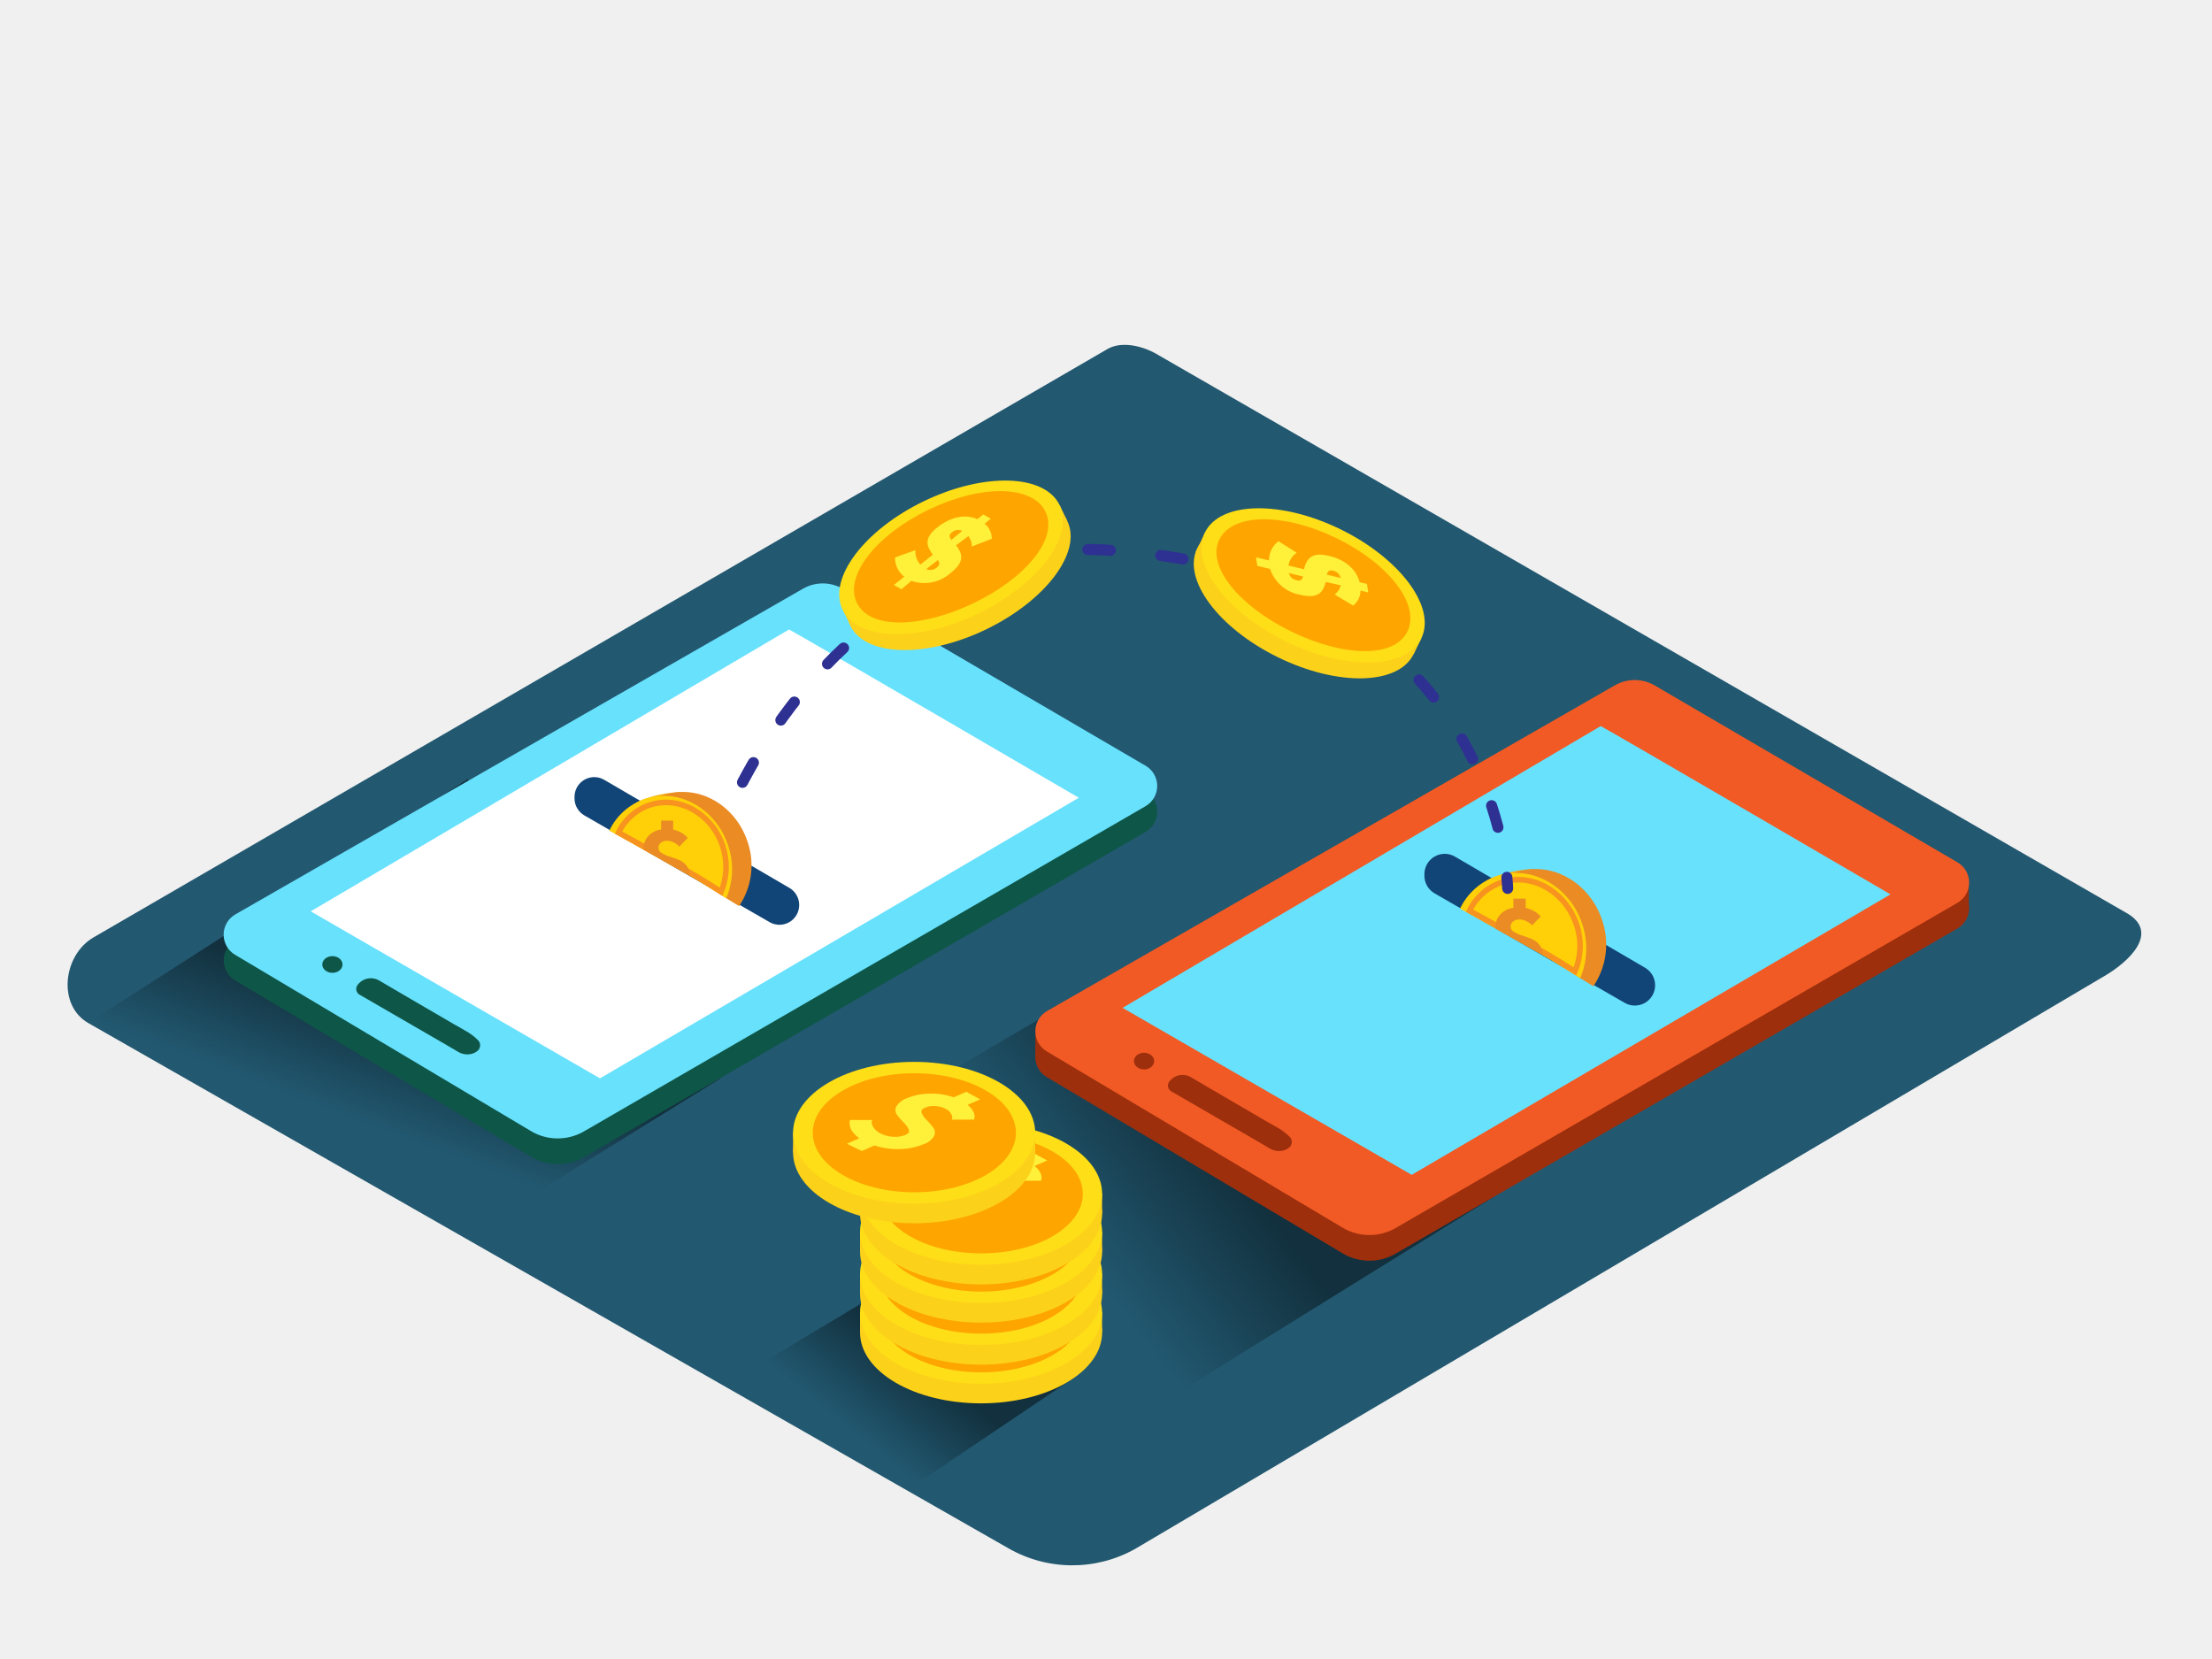
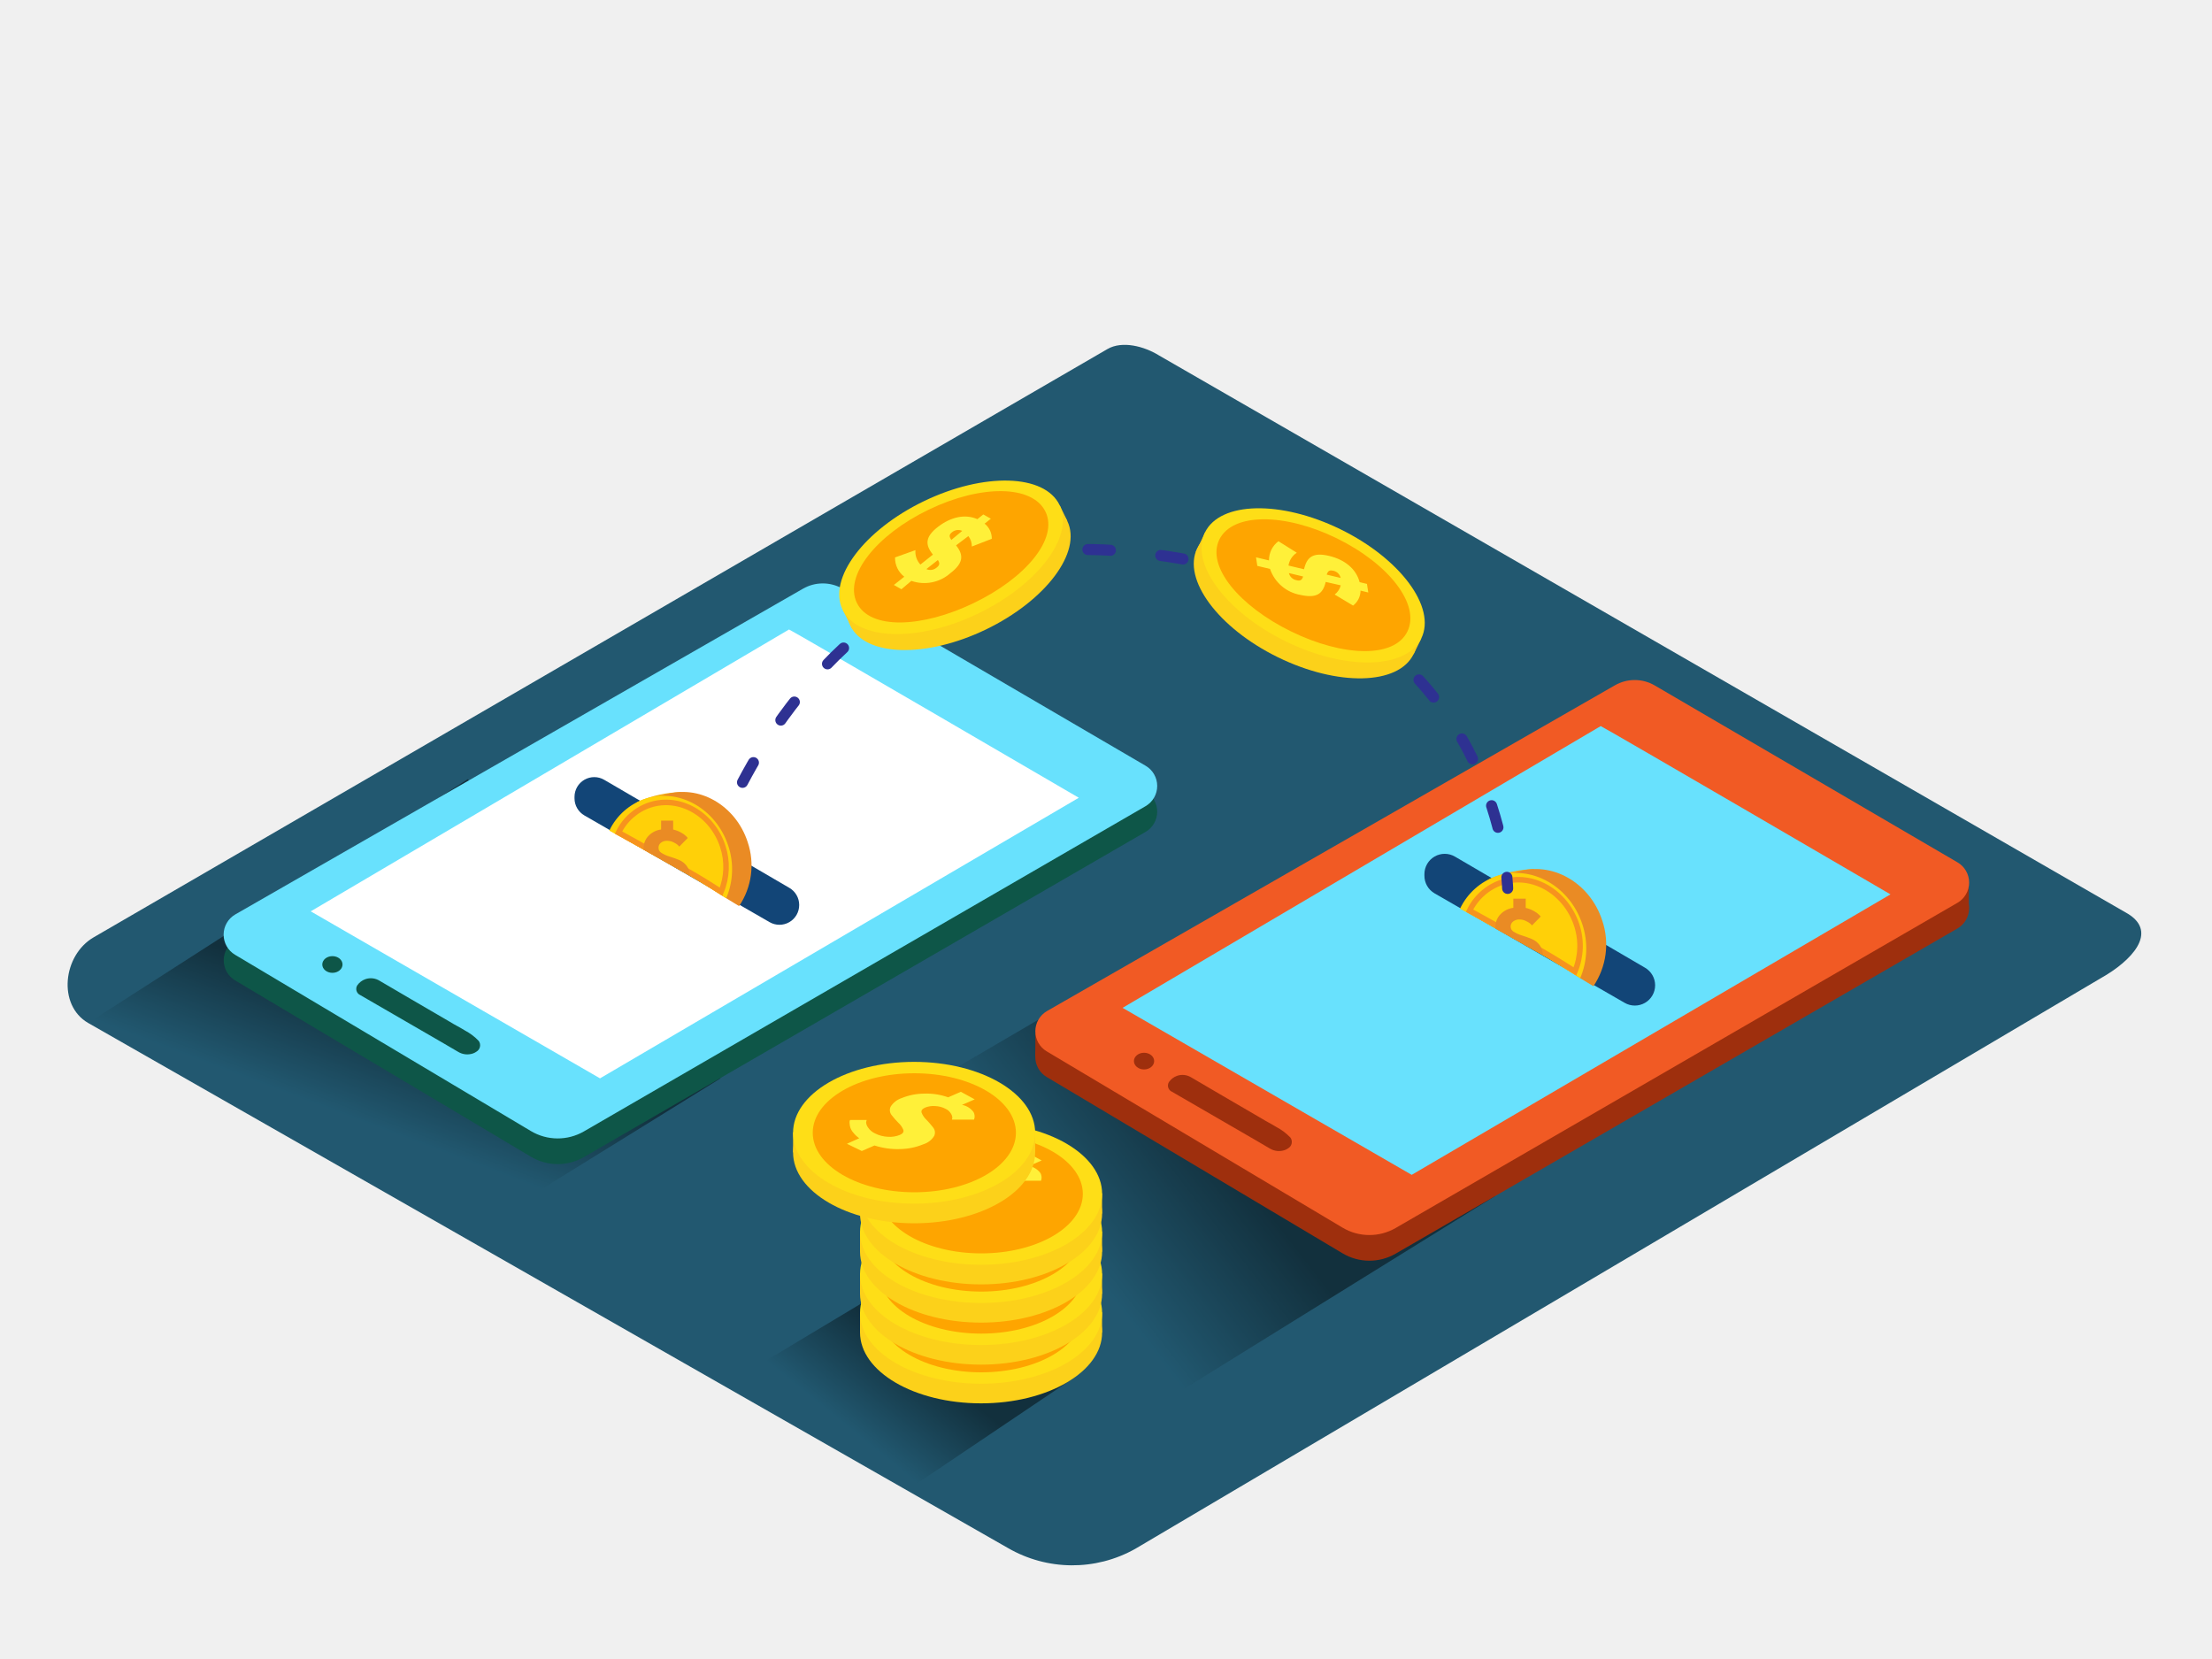
<svg xmlns="http://www.w3.org/2000/svg" xmlns:xlink="http://www.w3.org/1999/xlink" viewBox="0 0 400 300" data-imageid="money-transfer-isometric-5d16d" imageName="Money transfer" class="illustrations_image" style="width: 172px;">
  <defs>
    <linearGradient id="linear-gradient" x1="166.56" y1="245.93" x2="155.33" y2="259.79" gradientUnits="userSpaceOnUse">
      <stop offset="0" />
      <stop offset="1" stop-color="#fff" />
    </linearGradient>
    <linearGradient id="linear-gradient-2" x1="75.19" y1="184.48" x2="67.91" y2="203.78" xlink:href="#linear-gradient" />
    <linearGradient id="linear-gradient-3" x1="218.34" y1="204.55" x2="192.87" y2="224.32" xlink:href="#linear-gradient" />
  </defs>
  <g style="isolation:isolate">
    <g id="Layer_2" data-name="Layer 2">
      <path d="M205.27,280.09,379.92,176.87c5.56-3.12,10.33-8.25,4.91-11.61l-175.27-101c-2.63-1.63-6.62-2.7-9.3-1.14L16.93,169.5c-5.56,3.23-6.56,12.25-1,15.48l166.32,94.94A23.22,23.22,0,0,0,205.27,280.09Z" fill="#225870" />
      <path d="M133.8,248.89l32.14-19.31L194.42,249,165.3,268.61S142.33,253.77,133.8,248.89Z" opacity="0.46" fill="url(#linear-gradient)" style="mix-blend-mode:multiply" />
      <path d="M15.93,185l68.66-44.1L130.3,195,85.47,222.75S32.5,194.44,15.93,185Z" opacity="0.46" fill="url(#linear-gradient-2)" style="mix-blend-mode:multiply" />
      <path d="M144.63,209.63l62-36.27,63.77,42.9-62.9,39S161.2,219.09,144.63,209.63Z" opacity="0.46" fill="url(#linear-gradient-3)" style="mix-blend-mode:multiply" />
      <path d="M42.56,170l102.62-58.88a7.19,7.19,0,0,1,7.21,0l54.77,32a4.23,4.23,0,0,1,0,7.31L105.6,209.23a9.48,9.48,0,0,1-9.6-.06L42.5,177.28A4.23,4.23,0,0,1,42.56,170Z" fill="#0e5648" />
      <path d="M42.56,165.35l102.62-58.88a7.19,7.19,0,0,1,7.21,0l54.77,32a4.23,4.23,0,0,1,0,7.31L105.6,204.59a9.48,9.48,0,0,1-9.6-.06L42.5,172.65A4.23,4.23,0,0,1,42.56,165.35Z" fill="#68e1fd" class="target-color" />
      <path d="M142.68,113.83c.57.19,52.4,30.43,52.4,30.43L108.5,195l-52.31-30.2Z" fill="#fff" />
      <path d="M86.16,190.17a1.34,1.34,0,0,0,.41-1.94,9.81,9.81,0,0,0-2.52-1.9c-.88-.55-1.81-1-2.71-1.56l-7-4.08-5.72-3.35a3,3,0,0,0-2.54-.28,3,3,0,0,0-1.48,1.13,1.22,1.22,0,0,0,.56,1.76l10.54,6.1,4.54,2.63,2.63,1.54a3.18,3.18,0,0,0,2.68.27A2.31,2.31,0,0,0,86.16,190.17Z" fill="#0e5648" />
      <ellipse cx="60.11" cy="174.41" rx="1.83" ry="1.51" fill="#0e5648" />
      <polygon points="187.24 186.86 187.21 191.08 188.78 188.83 187.24 186.86" fill="#9e2f0d" />
      <path d="M189.33,187.46,292,128.58a7.19,7.19,0,0,1,7.21,0l54.77,32a4.23,4.23,0,0,1,0,7.31L252.38,226.7a9.48,9.48,0,0,1-9.6-.06l-53.5-31.88A4.23,4.23,0,0,1,189.33,187.46Z" fill="#9e2f0d" />
      <polygon points="356.02 159.65 356.02 164.29 354.39 161.97 356.02 159.65" fill="#9e2f0d" />
      <path d="M189.33,182.83,292,123.94a7.19,7.19,0,0,1,7.21,0l54.77,32a4.23,4.23,0,0,1,0,7.31L252.38,222.06a9.48,9.48,0,0,1-9.6-.06l-53.5-31.88A4.23,4.23,0,0,1,189.33,182.83Z" fill="#f15a24" />
      <path d="M289.46,131.3c.57.19,52.4,30.43,52.4,30.43l-86.58,50.72L203,182.25Z" fill="#68e1fd" class="target-color" />
      <path d="M232.94,207.65a1.34,1.34,0,0,0,.41-1.94,9.81,9.81,0,0,0-2.52-1.9c-.88-.55-1.81-1-2.71-1.56l-7-4.08-5.72-3.35a3,3,0,0,0-2.54-.28,3,3,0,0,0-1.48,1.13,1.22,1.22,0,0,0,.56,1.76l10.54,6.1,4.54,2.63,2.63,1.54a3.18,3.18,0,0,0,2.68.27A2.31,2.31,0,0,0,232.94,207.65Z" fill="#9e2f0d" />
      <ellipse cx="206.88" cy="191.88" rx="1.83" ry="1.51" fill="#9e2f0d" />
      <path d="M257.58,158.33v-.26a3.67,3.67,0,0,1,5.52-3.17L297.48,175a3.67,3.67,0,0,1,1.82,3.17h0a3.67,3.67,0,0,1-5.5,3.18l-34.38-19.8A3.67,3.67,0,0,1,257.58,158.33Z" fill="#124577" />
      <path d="M277.33,157.16a21.69,21.69,0,0,0-7.7,1.66c-3.89,1.67,7.57,5,7.57,5" fill="#f2ae16" />
      <path d="M278.34,172.34c3.33,1.87,6.5,4.05,9.8,6a13.48,13.48,0,0,0,1.6-11.87c-2.23-6.89-9.14-10.82-15.43-8.79a11.66,11.66,0,0,0-7.54,8.14C270.65,168,274.48,170.18,278.34,172.34Z" fill="#ea8b24" />
      <path d="M278.34,172.34c2.52,1.41,4.95,3,7.41,4.54a13.73,13.73,0,0,0,.4-9.7c-2.23-6.89-9.14-10.82-15.43-8.79a11.39,11.39,0,0,0-6.7,5.93C268.83,166.93,273.57,169.67,278.34,172.34Z" fill="#ffd008" />
      <path d="M278.72,171.95c2.06,1.16,4.07,2.44,6.08,3.71a12,12,0,0,0,.31-8.41c-2-6-8-9.49-13.53-7.7a10,10,0,0,0-5.84,5.13C270.11,167.05,274.4,169.52,278.72,171.95Z" fill="none" stroke="#f7931e" stroke-miterlimit="10" />
      <path d="M278.34,172.34l.65.38a3,3,0,0,0-.57-1.81,3.45,3.45,0,0,0-1.47-1.13q-.87-.35-1.73-.62a6.25,6.25,0,0,1-1.46-.64,1.1,1.1,0,0,1-.59-1,1.15,1.15,0,0,1,.47-.9,1.78,1.78,0,0,1,1.19-.35,2.66,2.66,0,0,1,1.18.31,3.44,3.44,0,0,1,.75.47l.28.29,1.57-1.6-.27-.3a4.12,4.12,0,0,0-.94-.68,5.25,5.25,0,0,0-1.5-.58l0-1.67-2.24,0,0,1.65a3.91,3.91,0,0,0-2.34,1.18,3.21,3.21,0,0,0-.9,2.18,4,4,0,0,0,0,.4Z" fill="#ea8b24" />
      <ellipse cx="177.41" cy="240.95" rx="21.89" ry="12.82" fill="#fcd11a" />
      <polygon points="155.52 240.95 155.52 237.25 157.9 240.21 155.52 240.95" fill="#fcd11a" />
      <polygon points="199.29 237.25 199.29 240.95 196.52 240.95 198.55 237.98 199.29 237.25" fill="#fcd11a" />
      <ellipse cx="177.41" cy="237.4" rx="21.89" ry="12.82" fill="#fede17" />
      <ellipse cx="177.44" cy="237.4" rx="18.37" ry="10.76" fill="#fea500" />
-       <path d="M188.17,233.68a1.71,1.71,0,0,1,.17,1l-.09.34-4,0a1.82,1.82,0,0,0,.07-.34,1.49,1.49,0,0,0-.24-.73,2.19,2.19,0,0,0-1-.89,4.37,4.37,0,0,0-1.88-.49,4,4,0,0,0-1.78.27q-.84.36-.65.94a3.46,3.46,0,0,0,.85,1.25,15.22,15.22,0,0,1,1.21,1.39,1.46,1.46,0,0,1,.22,1.54,3.44,3.44,0,0,1-1.94,1.51,11.5,11.5,0,0,1-4.23.88,13.54,13.54,0,0,1-4.63-.65l-2.3,1-2.69-1.31,2.23-1a5,5,0,0,1-1.07-1,2.84,2.84,0,0,1-.53-.89,2.93,2.93,0,0,1-.14-.72,1.56,1.56,0,0,1,0-.5l.08-.19h4a3.19,3.19,0,0,0-.1.4,1.7,1.7,0,0,0,.32.91,3,3,0,0,0,1.32,1.13,5.68,5.68,0,0,0,2.32.6,4.83,4.83,0,0,0,2.14-.34q.83-.36.62-.94a3.45,3.45,0,0,0-.88-1.25,12.79,12.79,0,0,1-1.22-1.39,1.43,1.43,0,0,1-.17-1.55,3.73,3.73,0,0,1,2-1.54,11,11,0,0,1,4.06-.8,11.73,11.73,0,0,1,4.33.67l2.29-1,2.51,1.37-2.3,1A3.27,3.27,0,0,1,188.17,233.68Z" fill="#fff039" />
+       <path d="M188.17,233.68a1.71,1.71,0,0,1,.17,1l-.09.34-4,0a1.82,1.82,0,0,0,.07-.34,1.49,1.49,0,0,0-.24-.73,2.19,2.19,0,0,0-1-.89,4.37,4.37,0,0,0-1.88-.49,4,4,0,0,0-1.78.27q-.84.36-.65.94a3.46,3.46,0,0,0,.85,1.25,15.22,15.22,0,0,1,1.21,1.39,1.46,1.46,0,0,1,.22,1.54,3.44,3.44,0,0,1-1.94,1.51,11.5,11.5,0,0,1-4.23.88,13.54,13.54,0,0,1-4.63-.65l-2.3,1-2.69-1.31,2.23-1a5,5,0,0,1-1.07-1,2.84,2.84,0,0,1-.53-.89,2.93,2.93,0,0,1-.14-.72,1.56,1.56,0,0,1,0-.5l.08-.19h3a3.19,3.19,0,0,0-.1.4,1.7,1.7,0,0,0,.32.91,3,3,0,0,0,1.32,1.13,5.68,5.68,0,0,0,2.32.6,4.83,4.83,0,0,0,2.14-.34q.83-.36.62-.94a3.45,3.45,0,0,0-.88-1.25,12.79,12.79,0,0,1-1.22-1.39,1.43,1.43,0,0,1-.17-1.55,3.73,3.73,0,0,1,2-1.54,11,11,0,0,1,4.06-.8,11.73,11.73,0,0,1,4.33.67l2.29-1,2.51,1.37-2.3,1A3.27,3.27,0,0,1,188.17,233.68Z" fill="#fff039" />
      <ellipse cx="177.41" cy="233.95" rx="21.89" ry="12.82" fill="#fcd11a" />
      <polygon points="155.52 233.94 155.52 230.24 157.9 233.2 155.52 233.94" fill="#fcd11a" />
      <polygon points="199.29 230.24 199.29 233.94 196.52 233.94 198.55 230.97 199.29 230.24" fill="#fcd11a" />
      <ellipse cx="177.41" cy="230.4" rx="21.89" ry="12.82" fill="#fede17" />
      <ellipse cx="177.44" cy="230.4" rx="18.37" ry="10.76" fill="#fea500" />
-       <path d="M188.17,226.67a1.71,1.71,0,0,1,.17,1l-.09.34-4,0a1.82,1.82,0,0,0,.07-.34,1.49,1.49,0,0,0-.24-.73,2.19,2.19,0,0,0-1-.89,4.37,4.37,0,0,0-1.88-.49,4,4,0,0,0-1.78.27q-.84.36-.65.94a3.46,3.46,0,0,0,.85,1.25,15.22,15.22,0,0,1,1.21,1.39,1.46,1.46,0,0,1,.22,1.54,3.44,3.44,0,0,1-1.94,1.51,11.5,11.5,0,0,1-4.23.88,13.54,13.54,0,0,1-4.63-.65l-2.3,1-2.69-1.31,2.23-1a5,5,0,0,1-1.07-1,2.84,2.84,0,0,1-.53-.89,2.93,2.93,0,0,1-.14-.72,1.56,1.56,0,0,1,0-.5l.08-.19h4a3.19,3.19,0,0,0-.1.4,1.7,1.7,0,0,0,.32.91,3,3,0,0,0,1.32,1.13,5.68,5.68,0,0,0,2.32.6,4.83,4.83,0,0,0,2.14-.34q.83-.36.62-.94a3.45,3.45,0,0,0-.88-1.25,12.79,12.79,0,0,1-1.22-1.39,1.43,1.43,0,0,1-.17-1.55,3.73,3.73,0,0,1,2-1.54,11,11,0,0,1,4.06-.8,11.73,11.73,0,0,1,4.33.67l2.29-1,2.51,1.37-2.3,1A3.27,3.27,0,0,1,188.17,226.67Z" fill="#fff039" />
+       <path d="M188.17,226.67a1.71,1.71,0,0,1,.17,1l-.09.34-4,0a1.82,1.82,0,0,0,.07-.34,1.49,1.49,0,0,0-.24-.73,2.19,2.19,0,0,0-1-.89,4.37,4.37,0,0,0-1.88-.49,4,4,0,0,0-1.78.27q-.84.36-.65.94a3.46,3.46,0,0,0,.85,1.25,15.22,15.22,0,0,1,1.21,1.39,1.46,1.46,0,0,1,.22,1.54,3.44,3.44,0,0,1-1.94,1.51,11.5,11.5,0,0,1-4.23.88,13.54,13.54,0,0,1-4.63-.65l-2.3,1-2.69-1.31,2.23-1a5,5,0,0,1-1.07-1,2.84,2.84,0,0,1-.53-.89,2.93,2.93,0,0,1-.14-.72,1.56,1.56,0,0,1,0-.5l.08-.19h3a3.19,3.19,0,0,0-.1.4,1.7,1.7,0,0,0,.32.91,3,3,0,0,0,1.32,1.13,5.68,5.68,0,0,0,2.32.6,4.83,4.83,0,0,0,2.14-.34q.83-.36.62-.94a3.45,3.45,0,0,0-.88-1.25,12.79,12.79,0,0,1-1.22-1.39,1.43,1.43,0,0,1-.17-1.55,3.73,3.73,0,0,1,2-1.54,11,11,0,0,1,4.06-.8,11.73,11.73,0,0,1,4.33.67l2.29-1,2.51,1.37-2.3,1A3.27,3.27,0,0,1,188.17,226.67Z" fill="#fff039" />
      <ellipse cx="177.41" cy="226.35" rx="21.89" ry="12.82" fill="#fcd11a" />
      <polygon points="155.52 226.35 155.52 222.65 157.9 225.61 155.52 226.35" fill="#fcd11a" />
      <polygon points="199.29 222.65 199.29 226.35 196.52 226.35 198.55 223.38 199.29 222.65" fill="#fcd11a" />
      <ellipse cx="177.41" cy="222.8" rx="21.89" ry="12.82" fill="#fede17" />
      <ellipse cx="177.44" cy="222.8" rx="18.37" ry="10.76" fill="#fea500" />
-       <path d="M188.17,219.08a1.71,1.71,0,0,1,.17,1l-.09.34-4,0a1.82,1.82,0,0,0,.07-.34,1.49,1.49,0,0,0-.24-.73,2.19,2.19,0,0,0-1-.89,4.37,4.37,0,0,0-1.88-.49,4,4,0,0,0-1.78.27q-.84.36-.65.94a3.46,3.46,0,0,0,.85,1.25,15.22,15.22,0,0,1,1.21,1.39,1.46,1.46,0,0,1,.22,1.54,3.44,3.44,0,0,1-1.94,1.51,11.5,11.5,0,0,1-4.23.88,13.54,13.54,0,0,1-4.63-.65l-2.3,1-2.69-1.31,2.23-1a5,5,0,0,1-1.07-1,2.84,2.84,0,0,1-.53-.89,2.93,2.93,0,0,1-.14-.72,1.56,1.56,0,0,1,0-.5l.08-.19h4a3.19,3.19,0,0,0-.1.4,1.7,1.7,0,0,0,.32.91,3,3,0,0,0,1.32,1.13,5.68,5.68,0,0,0,2.32.6,4.83,4.83,0,0,0,2.14-.34q.83-.36.62-.94a3.45,3.45,0,0,0-.88-1.25,12.79,12.79,0,0,1-1.22-1.39,1.43,1.43,0,0,1-.17-1.55,3.73,3.73,0,0,1,2-1.54,11,11,0,0,1,4.06-.8,11.73,11.73,0,0,1,4.33.67l2.29-1,2.51,1.37-2.3,1A3.27,3.27,0,0,1,188.17,219.08Z" fill="#fff039" />
+       <path d="M188.17,219.08a1.71,1.71,0,0,1,.17,1l-.09.34-4,0a1.82,1.82,0,0,0,.07-.34,1.49,1.49,0,0,0-.24-.73,2.19,2.19,0,0,0-1-.89,4.37,4.37,0,0,0-1.88-.49,4,4,0,0,0-1.78.27q-.84.36-.65.94a3.46,3.46,0,0,0,.85,1.25,15.22,15.22,0,0,1,1.21,1.39,1.46,1.46,0,0,1,.22,1.54,3.44,3.44,0,0,1-1.94,1.51,11.5,11.5,0,0,1-4.23.88,13.54,13.54,0,0,1-4.63-.65l-2.3,1-2.69-1.31,2.23-1a5,5,0,0,1-1.07-1,2.84,2.84,0,0,1-.53-.89,2.93,2.93,0,0,1-.14-.72,1.56,1.56,0,0,1,0-.5l.08-.19h3a3.19,3.19,0,0,0-.1.4,1.7,1.7,0,0,0,.32.91,3,3,0,0,0,1.32,1.13,5.68,5.68,0,0,0,2.32.6,4.83,4.83,0,0,0,2.14-.34q.83-.36.62-.94a3.45,3.45,0,0,0-.88-1.25,12.79,12.79,0,0,1-1.22-1.39,1.43,1.43,0,0,1-.17-1.55,3.73,3.73,0,0,1,2-1.54,11,11,0,0,1,4.06-.8,11.73,11.73,0,0,1,4.33.67l2.29-1,2.51,1.37-2.3,1A3.27,3.27,0,0,1,188.17,219.08Z" fill="#fff039" />
      <ellipse cx="177.41" cy="219.44" rx="21.89" ry="12.82" fill="#fcd11a" />
      <polygon points="155.52 219.44 155.52 215.74 157.9 218.7 155.52 219.44" fill="#fcd11a" />
      <polygon points="199.29 215.74 199.29 219.44 196.52 219.44 198.55 216.47 199.29 215.74" fill="#fcd11a" />
      <ellipse cx="177.41" cy="215.89" rx="21.89" ry="12.82" fill="#fede17" />
      <ellipse cx="177.44" cy="215.89" rx="18.37" ry="10.76" fill="#fea500" />
-       <path d="M188.17,212.17a1.71,1.71,0,0,1,.17,1l-.09.34-4,0a1.82,1.82,0,0,0,.07-.34,1.49,1.49,0,0,0-.24-.73,2.19,2.19,0,0,0-1-.89,4.37,4.37,0,0,0-1.88-.49,4,4,0,0,0-1.78.27q-.84.36-.65.94a3.46,3.46,0,0,0,.85,1.25,15.22,15.22,0,0,1,1.21,1.39,1.46,1.46,0,0,1,.22,1.54,3.44,3.44,0,0,1-1.94,1.51,11.5,11.5,0,0,1-4.23.88,13.54,13.54,0,0,1-4.63-.65l-2.3,1-2.69-1.31,2.23-1a5,5,0,0,1-1.07-1,2.84,2.84,0,0,1-.53-.89,2.93,2.93,0,0,1-.14-.72,1.56,1.56,0,0,1,0-.5l.08-.19h4a3.19,3.19,0,0,0-.1.4,1.7,1.7,0,0,0,.32.91,3,3,0,0,0,1.32,1.13,5.68,5.68,0,0,0,2.32.6,4.83,4.83,0,0,0,2.14-.34q.83-.36.62-.94a3.45,3.45,0,0,0-.88-1.25,12.79,12.79,0,0,1-1.22-1.39,1.43,1.43,0,0,1-.17-1.55,3.73,3.73,0,0,1,2-1.54,11,11,0,0,1,4.06-.8,11.73,11.73,0,0,1,4.33.67l2.29-1,2.51,1.37-2.3,1A3.27,3.27,0,0,1,188.17,212.17Z" fill="#fff039" />
+       <path d="M188.17,212.17a1.71,1.71,0,0,1,.17,1l-.09.34-4,0a1.82,1.82,0,0,0,.07-.34,1.49,1.49,0,0,0-.24-.73,2.19,2.19,0,0,0-1-.89,4.37,4.37,0,0,0-1.88-.49,4,4,0,0,0-1.78.27q-.84.36-.65.94a3.46,3.46,0,0,0,.85,1.25,15.22,15.22,0,0,1,1.21,1.39,1.46,1.46,0,0,1,.22,1.54,3.44,3.44,0,0,1-1.94,1.51,11.5,11.5,0,0,1-4.23.88,13.54,13.54,0,0,1-4.63-.65l-2.3,1-2.69-1.31,2.23-1a5,5,0,0,1-1.07-1,2.84,2.84,0,0,1-.53-.89,2.93,2.93,0,0,1-.14-.72,1.56,1.56,0,0,1,0-.5l.08-.19h3a3.19,3.19,0,0,0-.1.4,1.7,1.7,0,0,0,.32.91,3,3,0,0,0,1.32,1.13,5.68,5.68,0,0,0,2.32.6,4.83,4.83,0,0,0,2.14-.34q.83-.36.62-.94a3.45,3.45,0,0,0-.88-1.25,12.79,12.79,0,0,1-1.22-1.39,1.43,1.43,0,0,1-.17-1.55,3.73,3.73,0,0,1,2-1.54,11,11,0,0,1,4.06-.8,11.73,11.73,0,0,1,4.33.67l2.29-1,2.51,1.37-2.3,1A3.27,3.27,0,0,1,188.17,212.17Z" fill="#fff039" />
      <ellipse cx="165.3" cy="208.39" rx="21.89" ry="12.82" fill="#fcd11a" />
      <polygon points="143.41 208.39 143.41 204.69 145.8 207.65 143.41 208.39" fill="#fcd11a" />
      <polygon points="187.19 204.69 187.19 208.39 184.41 208.39 186.45 205.42 187.19 204.69" fill="#fcd11a" />
      <ellipse cx="165.3" cy="204.84" rx="21.89" ry="12.82" fill="#fede17" />
      <ellipse cx="165.34" cy="204.84" rx="18.37" ry="10.76" fill="#fea500" />
-       <path d="M176.06,201.12a1.71,1.71,0,0,1,.17,1l-.09.34-4,0a1.82,1.82,0,0,0,.07-.34,1.49,1.49,0,0,0-.24-.73,2.19,2.19,0,0,0-1-.89,4.37,4.37,0,0,0-1.88-.49,4,4,0,0,0-1.78.27q-.84.36-.65.94a3.46,3.46,0,0,0,.85,1.25,15.22,15.22,0,0,1,1.21,1.39,1.46,1.46,0,0,1,.22,1.54,3.44,3.44,0,0,1-1.94,1.51,11.5,11.5,0,0,1-4.23.88,13.54,13.54,0,0,1-4.63-.65l-2.3,1-2.69-1.31,2.23-1a5,5,0,0,1-1.07-1,2.84,2.84,0,0,1-.53-.89,2.93,2.93,0,0,1-.14-.72,1.56,1.56,0,0,1,0-.5l.08-.19h4a3.19,3.19,0,0,0-.1.4,1.7,1.7,0,0,0,.32.91,3,3,0,0,0,1.32,1.13,5.68,5.68,0,0,0,2.32.6,4.83,4.83,0,0,0,2.14-.34q.83-.36.62-.94a3.45,3.45,0,0,0-.88-1.25,12.79,12.79,0,0,1-1.22-1.39,1.43,1.43,0,0,1-.17-1.55,3.73,3.73,0,0,1,2-1.54,11,11,0,0,1,4.06-.8,11.73,11.73,0,0,1,4.33.67l2.29-1,2.51,1.37-2.3,1A3.27,3.27,0,0,1,176.06,201.12Z" fill="#fff039" />
+       <path d="M176.06,201.12a1.71,1.71,0,0,1,.17,1l-.09.34-4,0a1.82,1.82,0,0,0,.07-.34,1.49,1.49,0,0,0-.24-.73,2.19,2.19,0,0,0-1-.89,4.37,4.37,0,0,0-1.88-.49,4,4,0,0,0-1.78.27q-.84.36-.65.94a3.46,3.46,0,0,0,.85,1.25,15.22,15.22,0,0,1,1.21,1.39,1.46,1.46,0,0,1,.22,1.54,3.44,3.44,0,0,1-1.94,1.51,11.5,11.5,0,0,1-4.23.88,13.54,13.54,0,0,1-4.63-.65l-2.3,1-2.69-1.31,2.23-1a5,5,0,0,1-1.07-1,2.84,2.84,0,0,1-.53-.89,2.93,2.93,0,0,1-.14-.72,1.56,1.56,0,0,1,0-.5l.08-.19h3a3.19,3.19,0,0,0-.1.4,1.7,1.7,0,0,0,.32.91,3,3,0,0,0,1.32,1.13,5.68,5.68,0,0,0,2.32.6,4.83,4.83,0,0,0,2.14-.34q.83-.36.62-.94a3.45,3.45,0,0,0-.88-1.25,12.79,12.79,0,0,1-1.22-1.39,1.43,1.43,0,0,1-.17-1.55,3.73,3.73,0,0,1,2-1.54,11,11,0,0,1,4.06-.8,11.73,11.73,0,0,1,4.33.67l2.29-1,2.51,1.37-2.3,1A3.27,3.27,0,0,1,176.06,201.12Z" fill="#fff039" />
      <path d="M129.84,151.68a11.1,11.1,0,0,1,.61-1.9" fill="none" stroke="#2e3192" stroke-linecap="round" stroke-miterlimit="10" stroke-width="2" />
      <path d="M134.27,141.47c8.38-15.93,29.2-44.57,67-41.93,55.49,3.87,67.86,39.62,70.61,54.58" fill="none" stroke="#2e3192" stroke-linecap="round" stroke-miterlimit="10" stroke-width="2" stroke-dasharray="4.07 9.16" />
      <path d="M272.49,158.65c.12,1.28.14,2,.14,2" fill="none" stroke="#2e3192" stroke-linecap="round" stroke-miterlimit="10" stroke-width="2" />
      <path d="M103.89,144.36v-.25a3.57,3.57,0,0,1,5.38-3.09l33.48,19.54a3.57,3.57,0,0,1,1.77,3.09h0a3.57,3.57,0,0,1-5.36,3.1l-33.48-19.29A3.57,3.57,0,0,1,103.89,144.36Z" fill="#124577" />
      <path d="M123.12,143.23a21.13,21.13,0,0,0-7.5,1.62c-3.79,1.63,7.38,4.91,7.38,4.91" fill="#f2ae16" />
      <path d="M124.11,158c3.24,1.82,6.33,3.95,9.54,5.85a13.13,13.13,0,0,0,1.56-11.56c-2.17-6.71-8.9-10.54-15-8.56a11.36,11.36,0,0,0-7.35,7.93C116.61,153.75,120.35,155.9,124.11,158Z" fill="#ea8b24" />
      <path d="M124.11,158c2.45,1.38,4.82,2.93,7.21,4.43a13.38,13.38,0,0,0,.39-9.44c-2.17-6.71-8.9-10.54-15-8.56a11.1,11.1,0,0,0-6.53,5.78C114.85,152.74,119.46,155.4,124.11,158Z" fill="#ffd008" />
      <path d="M124.48,157.63c2,1.13,4,2.38,5.92,3.62a11.73,11.73,0,0,0,.3-8.19c-1.91-5.88-7.8-9.24-13.17-7.5a9.72,9.72,0,0,0-5.68,5C116.09,152.86,120.27,155.26,124.48,157.63Z" fill="none" stroke="#f7931e" stroke-miterlimit="10" />
      <path d="M124.11,158l.63.37a2.91,2.91,0,0,0-.55-1.77,3.36,3.36,0,0,0-1.43-1.11q-.85-.34-1.69-.6a6.09,6.09,0,0,1-1.42-.63,1.07,1.07,0,0,1-.57-1,1.12,1.12,0,0,1,.45-.88,1.73,1.73,0,0,1,1.16-.34,2.59,2.59,0,0,1,1.15.3,3.35,3.35,0,0,1,.73.46l.27.29,1.53-1.56-.26-.29a4,4,0,0,0-.92-.67,5.12,5.12,0,0,0-1.46-.56l0-1.62-2.18,0,0,1.61a3.81,3.81,0,0,0-2.28,1.15,3.12,3.12,0,0,0-.88,2.12,3.94,3.94,0,0,0,0,.39Z" fill="#ea8b24" />
      <polyline points="152.37 110.23 154.13 113.76 154.53 110.99" fill="#fcd11a" />
      <ellipse cx="173.38" cy="103.66" rx="21.78" ry="11.28" transform="translate(-27.81 85.56) rotate(-25.73)" fill="#fcd11a" />
      <polygon points="191.61 91.32 193 94.2 191.61 94.2 191.61 91.32" fill="#fcd11a" />
      <ellipse cx="171.99" cy="100.77" rx="21.78" ry="11.28" transform="translate(-26.7 84.67) rotate(-25.73)" fill="#fede17" />
      <path d="M189.06,92.54c2.35,4.88-3.6,12-13,16.52s-18.77,4.83-21.12-.06,3.55-12.29,13-16.84S186.71,87.66,189.06,92.54Z" fill="#fea500" />
      <path d="M172.89,98.62c1.39,1.74,1.36,3.19-1,5a7.11,7.11,0,0,1-7.09,1.42L163,106.56l-1.36-.78,1.88-1.49a4.29,4.29,0,0,1-1.67-3.49l3.69-1.32a3.4,3.4,0,0,0,.9,2.61l2.26-1.8c-1.41-1.75-1.45-3.18.89-5s4.94-2.39,7.15-1.41l1.07-.85,1.37.77-1.13.89a3.45,3.45,0,0,1,1.3,2.74l-3.61,1.4a3,3,0,0,0-.63-1.89Zm-3.49,4c.51-.41.59-.74.2-1.35l-2.08,1.64a1.73,1.73,0,0,0,1.84-.26l0,0M172,97.66,174,96a1.74,1.74,0,0,0-1.84.24l0,0c-.49.39-.59.72-.16,1.34" fill="#fff039" />
      <polyline points="217.92 96.28 216.22 99.85 218.66 98.45" fill="#fcd11a" />
      <ellipse cx="236.06" cy="108.74" rx="11.28" ry="21.78" transform="translate(34.58 272.91) rotate(-63.91)" fill="#fcd11a" />
      <polygon points="257.03 115.44 255.62 118.32 254.76 117.22 257.03 115.44" fill="#fcd11a" />
      <ellipse cx="237.47" cy="105.86" rx="11.28" ry="21.78" transform="translate(37.95 272.57) rotate(-63.91)" fill="#fede17" />
      <path d="M254.5,114.2c-2.38,4.87-11.64,4.57-21,0s-15.39-11.77-13-16.64,11.86-4.81,21.26-.2S256.88,109.33,254.5,114.2Z" fill="#fea500" />
      <path d="M239.73,105.23c-.51,2.17-1.66,3-4.57,2.35a7.11,7.11,0,0,1-5.5-4.7l-2.3-.55-.23-1.55,2.34.56a4.29,4.29,0,0,1,1.71-3.47l3.32,2.08a3.4,3.4,0,0,0-1.5,2.32l2.81.67c.5-2.19,1.61-3.11,4.52-2.42s4.93,2.41,5.53,4.75l1.33.32.24,1.55-1.4-.34a3.45,3.45,0,0,1-1.35,2.71l-3.33-2a3,3,0,0,0,1.1-1.66Zm-5.26-.3c.63.15.95,0,1.18-.68l-2.58-.62a1.73,1.73,0,0,0,1.34,1.28l.05,0m5.45-1,2.53.6a1.74,1.74,0,0,0-1.33-1.3h-.05c-.61-.15-.93,0-1.15.7" fill="#fff039" />
    </g>
  </g>
</svg>
